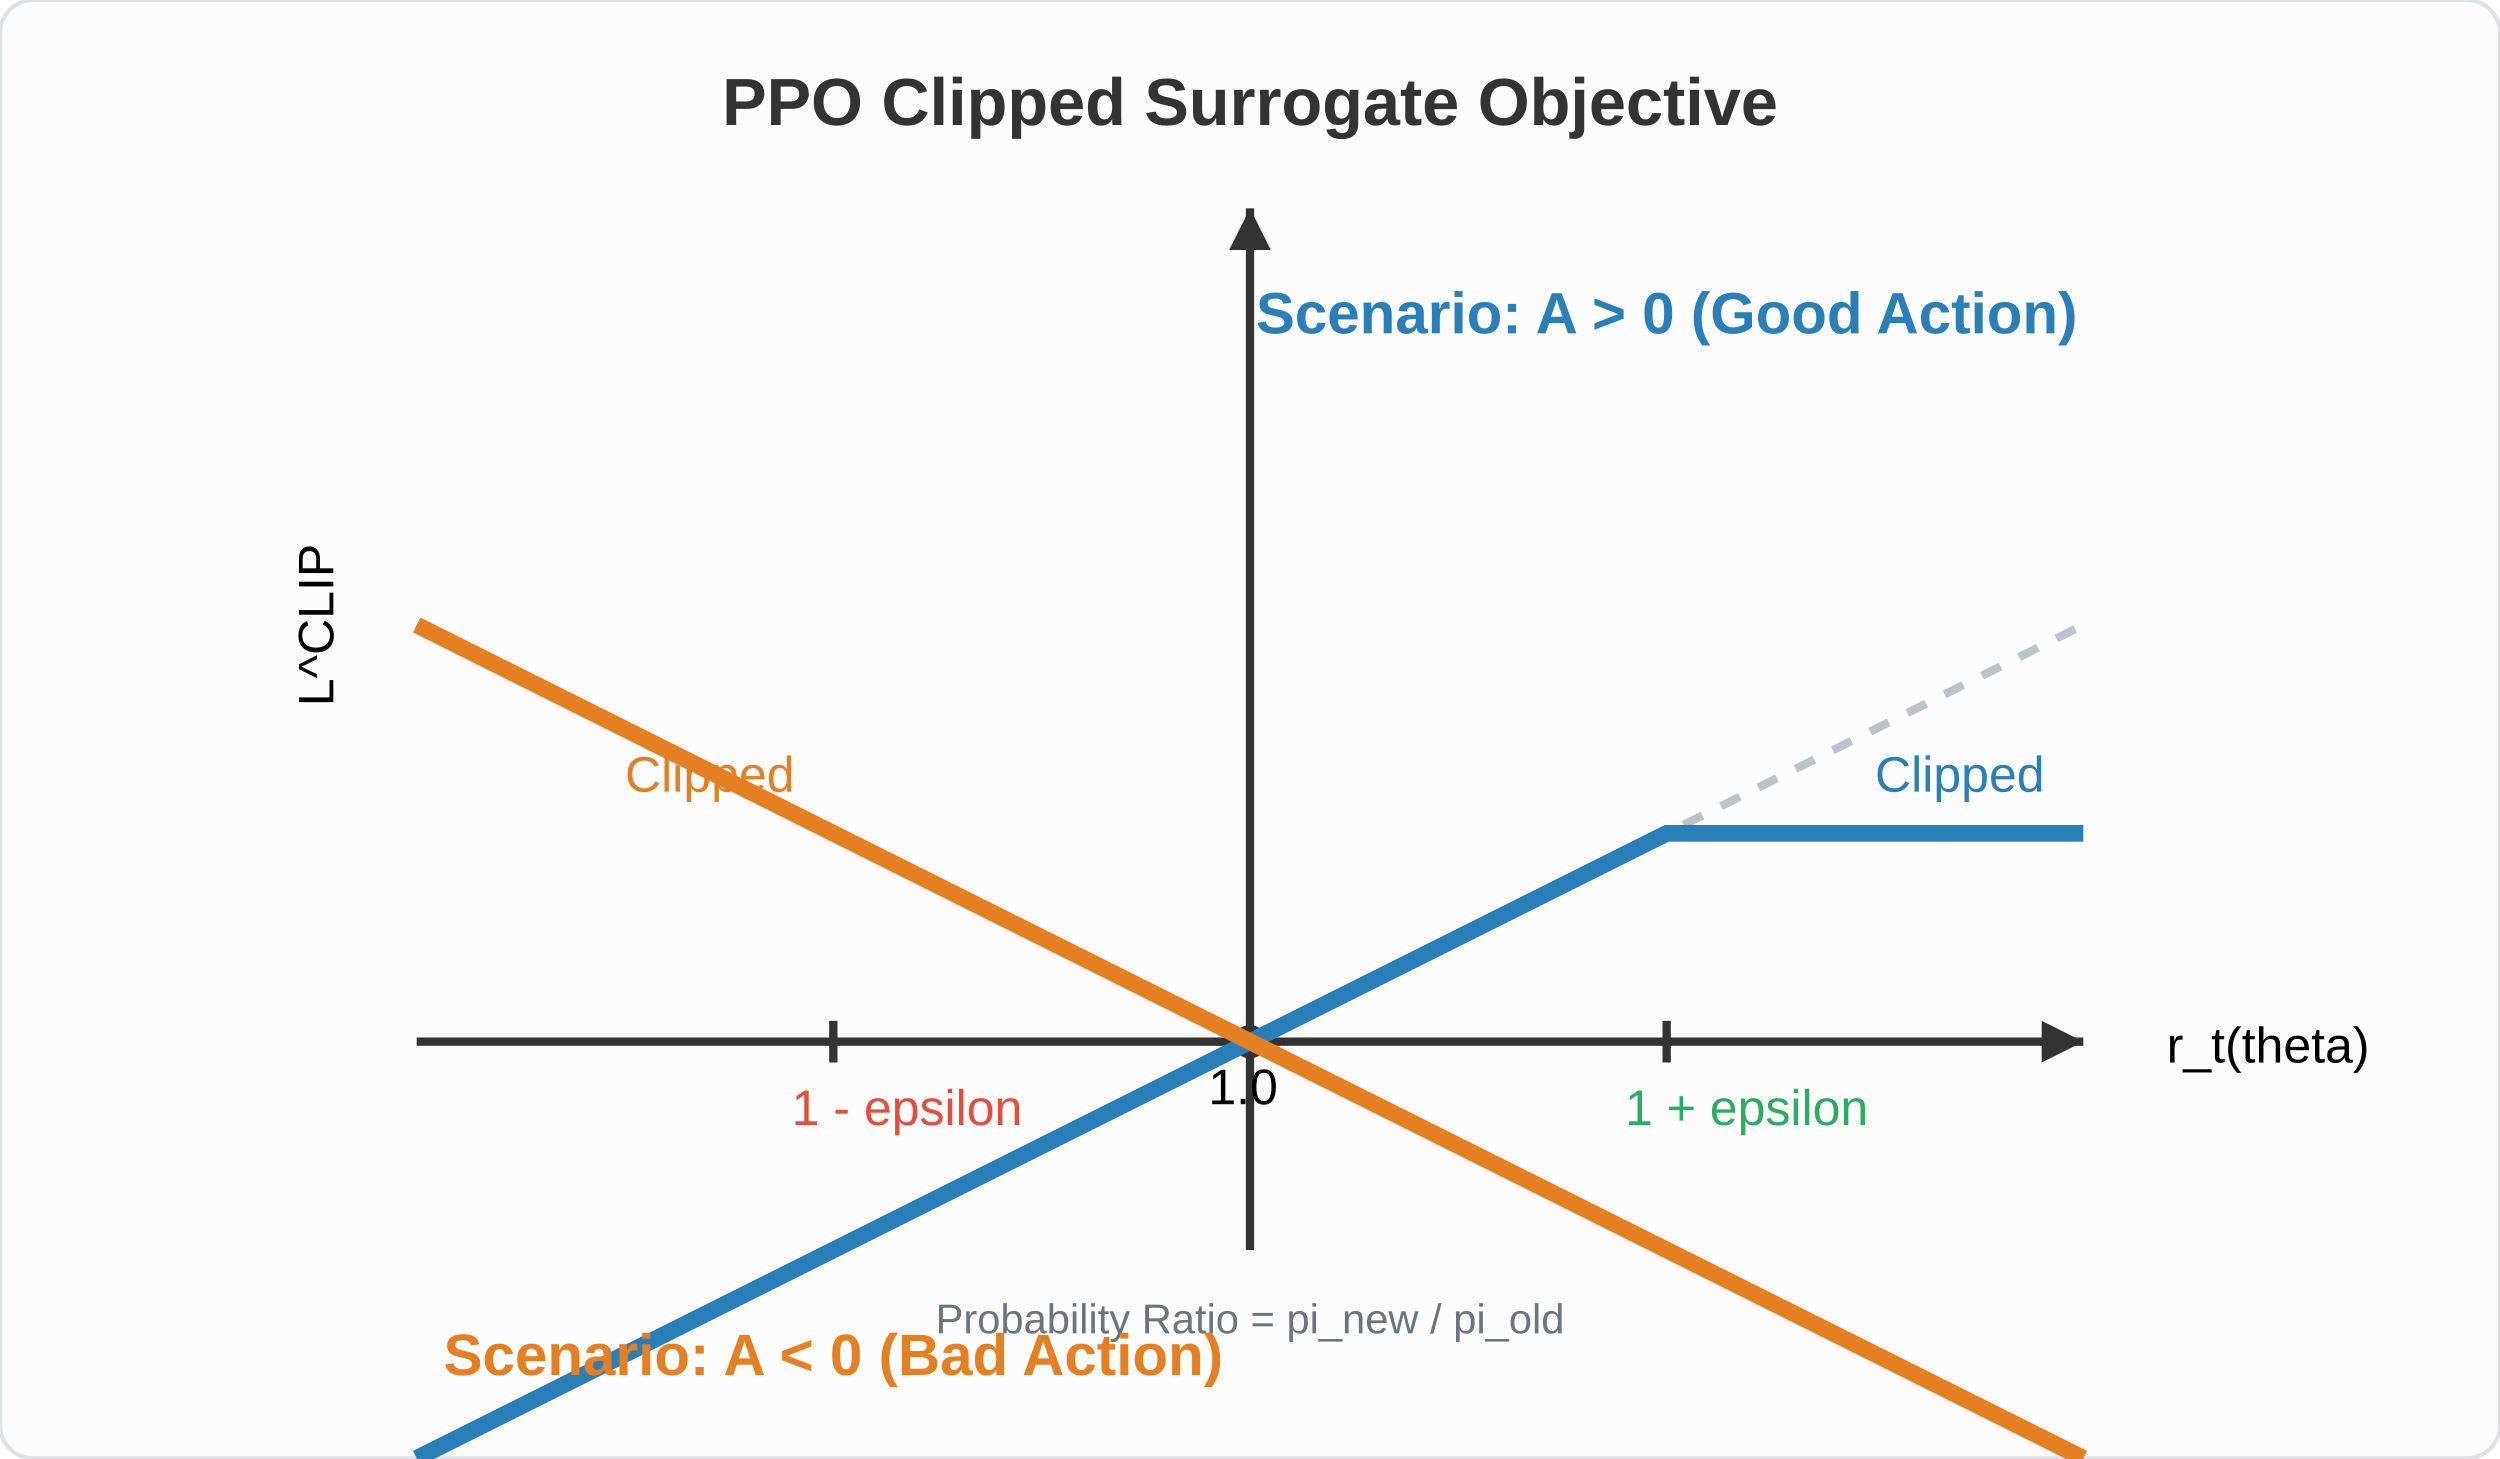
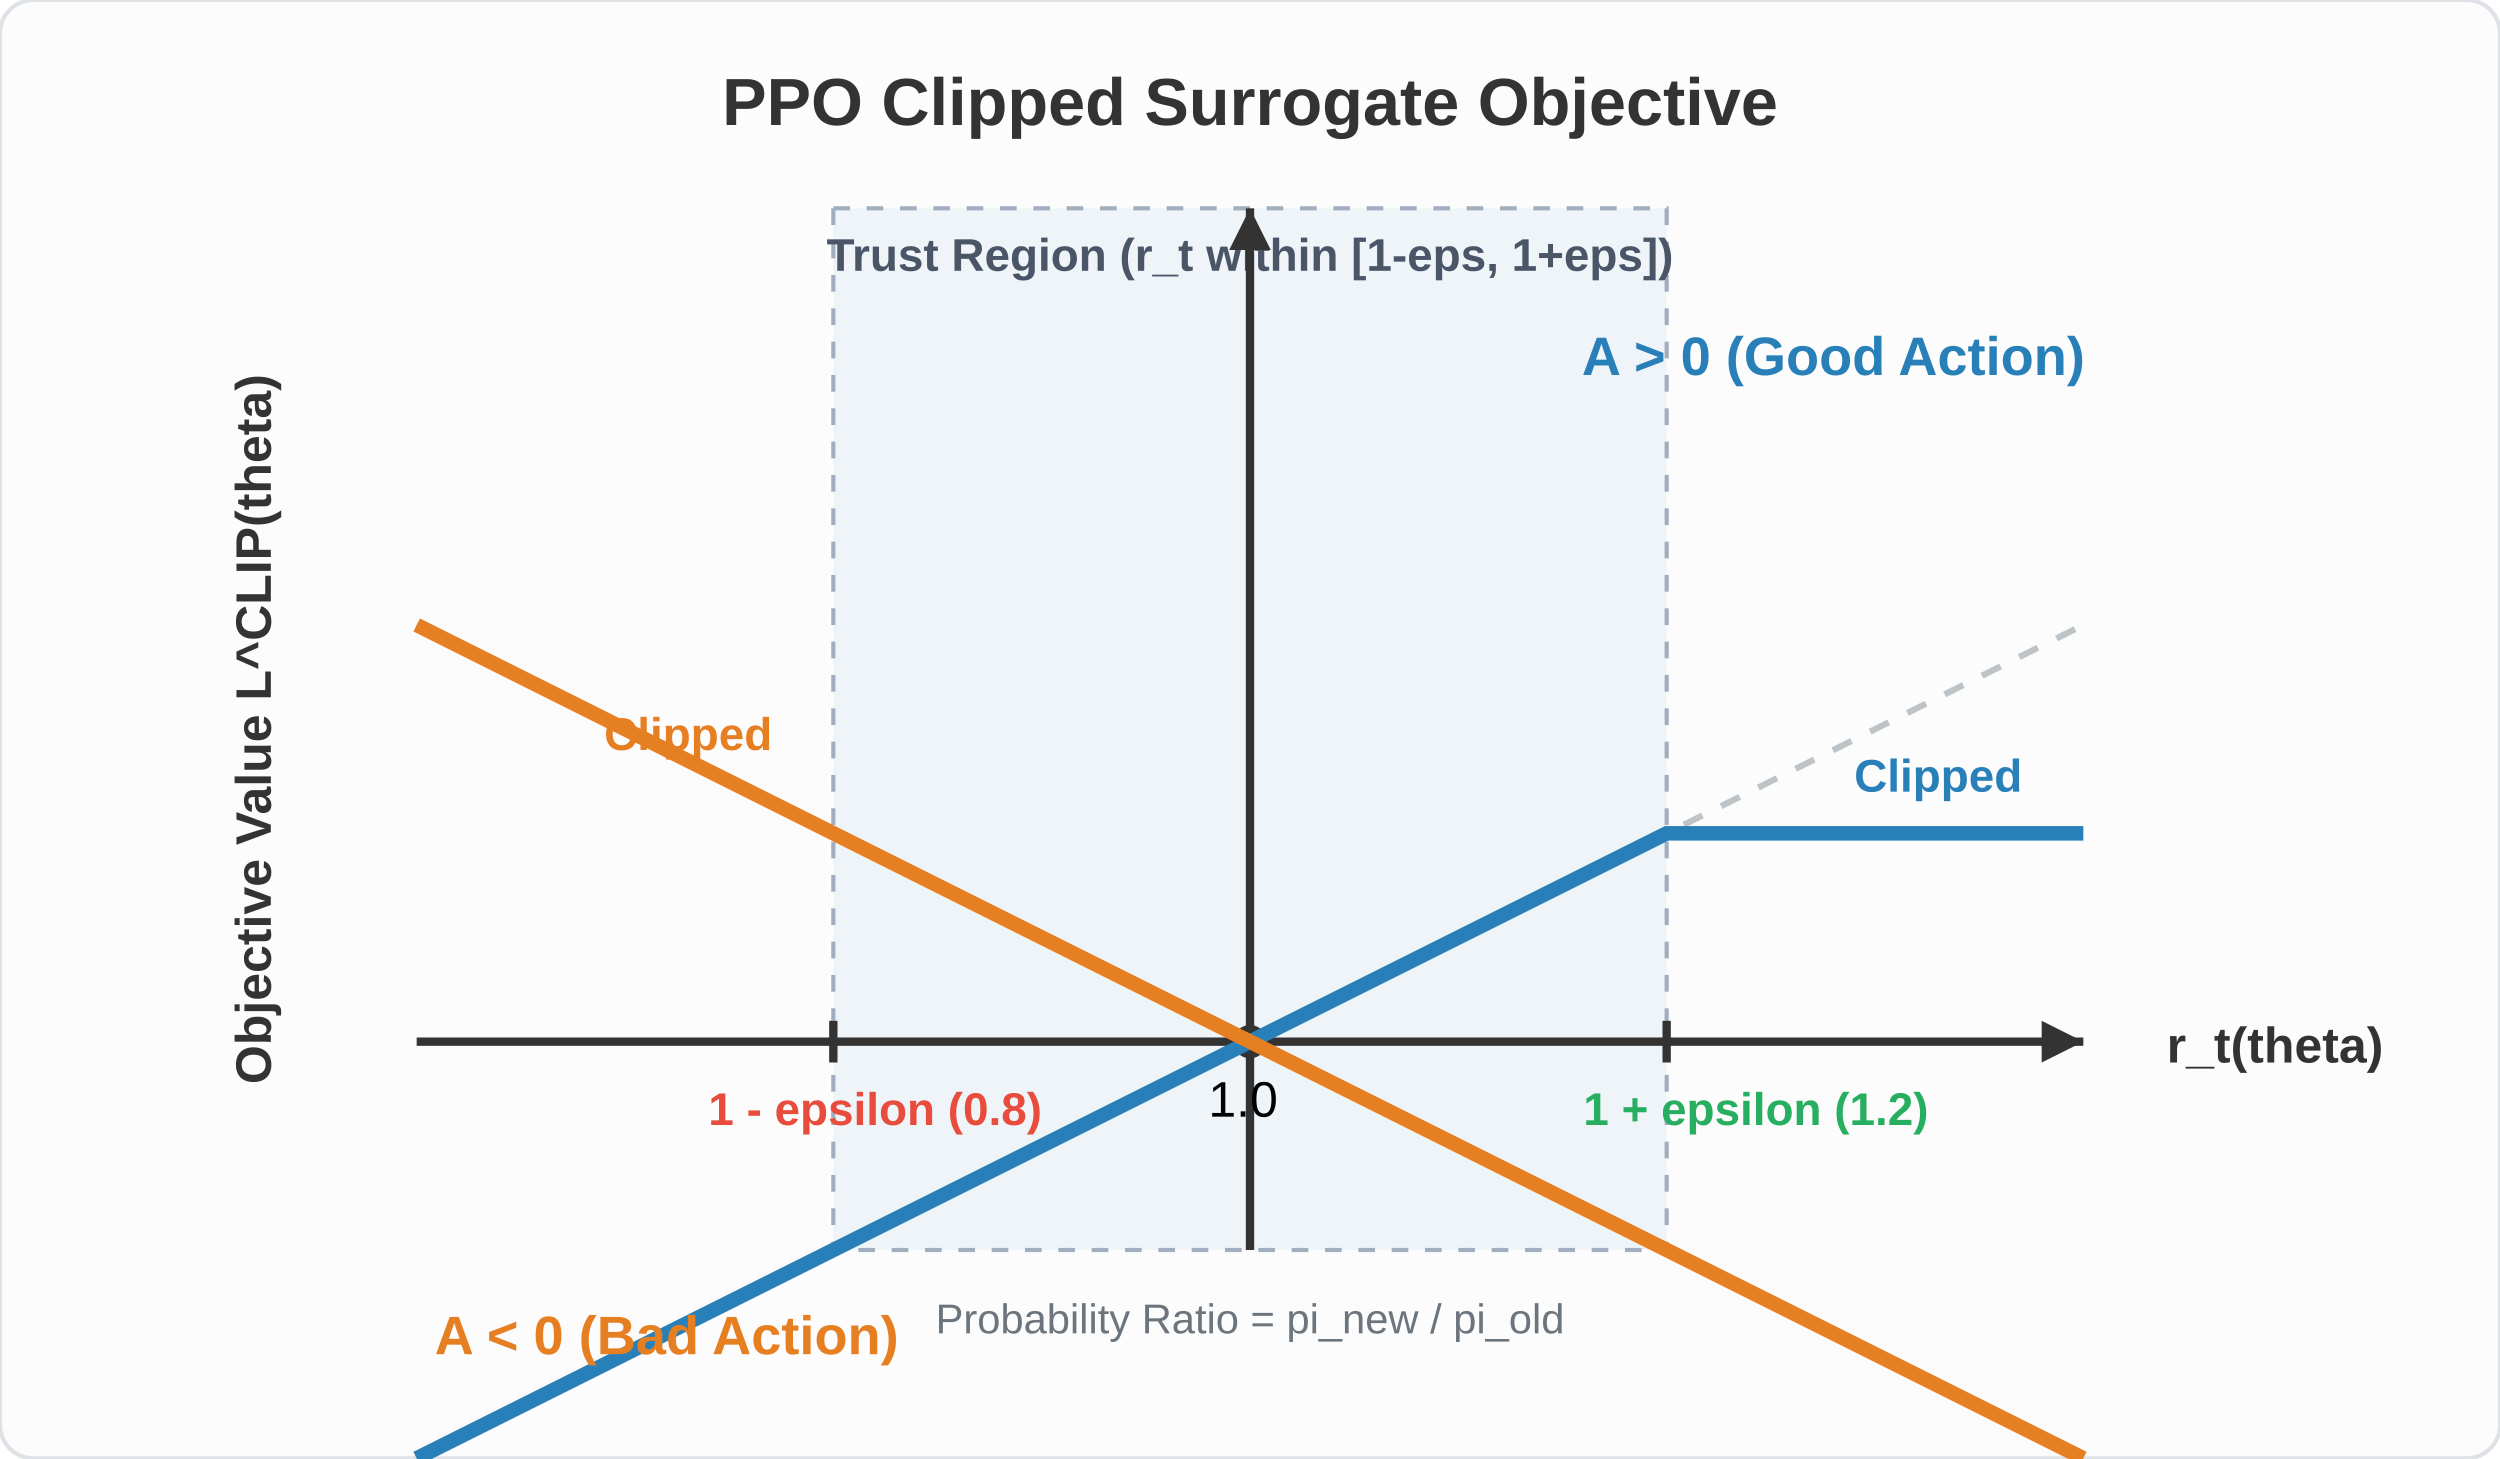
<svg xmlns="http://www.w3.org/2000/svg" viewBox="0 0 600 350" width="600" height="350">
  <rect width="600" height="350" fill="#fcfcfc" rx="8" ry="8" stroke="#dee2e6" stroke-width="1" />
  <defs>
    <marker id="arrow" markerWidth="8" markerHeight="8" refX="5" refY="2.5" orient="auto" markerUnits="strokeWidth">
      <path d="M0,0 L0,5 L5,2.5 z" fill="#333" />
    </marker>
  </defs>
  <text x="300" y="30" font-family="Arial, sans-serif" font-size="16" font-weight="bold" fill="#333" text-anchor="middle">PPO Clipped Surrogate Objective</text>
+   <rect x="200" y="50" width="200" height="250" fill="#3182ce" fill-opacity="0.06" stroke="#a0aec0" stroke-width="1" stroke-dasharray="4,4" />
+   <text x="300" y="65" font-family="Arial, sans-serif" font-size="11" fill="#4a5568" font-weight="bold" text-anchor="middle">Trust Region (r_t within [1-eps, 1+eps])</text>
  <line x1="100" y1="250" x2="500" y2="250" stroke="#333" stroke-width="2" marker-end="url(#arrow)" />
  <line x1="300" y1="300" x2="300" y2="50" stroke="#333" stroke-width="2" marker-end="url(#arrow)" />
-   <text x="520" y="255" font-family="Arial, sans-serif" font-size="12">r_t(theta)</text>
+   <text x="520" y="255" font-family="Arial, sans-serif" font-size="12" font-weight="bold" fill="#333">r_t(theta)</text>
  <text x="300" y="320" font-family="Arial, sans-serif" font-size="10" fill="#6c757d" text-anchor="middle">Probability Ratio = pi_new / pi_old</text>
-   <text x="80" y="150" font-family="Arial, sans-serif" font-size="12" text-anchor="middle" transform="rotate(-90 80 150)">L^CLIP</text>
+   <text x="65" y="175" font-family="Arial, sans-serif" font-size="12" font-weight="bold" fill="#333" text-anchor="middle" transform="rotate(-90 65 175)">Objective Value L^CLIP(theta)</text>
  <circle cx="300" cy="250" r="4" fill="#333" />
-   <text x="290" y="265" font-family="Arial, sans-serif" font-size="12">1.0</text>
+   <text x="290" y="268" font-family="Arial, sans-serif" font-size="12">1.0</text>
  <line x1="200" y1="245" x2="200" y2="255" stroke="#333" stroke-width="2" />
-   <text x="190" y="270" font-family="Arial, sans-serif" font-size="12" fill="#e74c3c">1 - epsilon</text>
+   <text x="170" y="270" font-family="Arial, sans-serif" font-size="11" fill="#e74c3c" font-weight="bold">1 - epsilon (0.8)</text>
  <line x1="400" y1="245" x2="400" y2="255" stroke="#333" stroke-width="2" />
-   <text x="390" y="270" font-family="Arial, sans-serif" font-size="12" fill="#27ae60">1 + epsilon</text>
-   <text x="400" y="80" font-family="Arial, sans-serif" font-size="14" font-weight="bold" fill="#2980b9" text-anchor="middle">Scenario: A &gt; 0 (Good Action)</text>
-   <line x1="100" y1="350" x2="500" y2="150" stroke="#bdc3c7" stroke-width="2" stroke-dasharray="5,5" />
-   <path d="M 100 350 L 400 200 L 500 200" fill="none" stroke="#2980b9" stroke-width="4" />
-   <text x="450" y="190" font-family="Arial, sans-serif" font-size="12" fill="#2980b9">Clipped</text>
-   <text x="200" y="330" font-family="Arial, sans-serif" font-size="14" font-weight="bold" fill="#e67e22" text-anchor="middle">Scenario: A &lt; 0 (Bad Action)</text>
-   <line x1="100" y1="150" x2="500" y2="350" stroke="#bdc3c7" stroke-width="2" stroke-dasharray="5,5" />
-   <path d="M 100 150 L 200 200 L 500 350" fill="none" stroke="#e67e22" stroke-width="4" />
-   <text x="150" y="190" font-family="Arial, sans-serif" font-size="12" fill="#e67e22">Clipped</text>
+   <text x="380" y="270" font-family="Arial, sans-serif" font-size="11" fill="#27ae60" font-weight="bold">1 + epsilon (1.2)</text>
+   <text x="440" y="90" font-family="Arial, sans-serif" font-size="13" font-weight="bold" fill="#2980b9" text-anchor="middle">A &gt; 0 (Good Action)</text>
+   <line x1="100" y1="350" x2="500" y2="150" stroke="#bdc3c7" stroke-width="1.5" stroke-dasharray="5,5" />
+   <path d="M 100 350 L 400 200 L 500 200" fill="none" stroke="#2980b9" stroke-width="3.5" />
+   <text x="445" y="190" font-family="Arial, sans-serif" font-size="11" font-weight="bold" fill="#2980b9">Clipped</text>
+   <text x="160" y="325" font-family="Arial, sans-serif" font-size="13" font-weight="bold" fill="#e67e22" text-anchor="middle">A &lt; 0 (Bad Action)</text>
+   <line x1="100" y1="150" x2="500" y2="350" stroke="#bdc3c7" stroke-width="1.5" stroke-dasharray="5,5" />
+   <path d="M 100 150 L 200 200 L 500 350" fill="none" stroke="#e67e22" stroke-width="3.5" />
+   <text x="145" y="180" font-family="Arial, sans-serif" font-size="11" font-weight="bold" fill="#e67e22">Clipped</text>
</svg>
